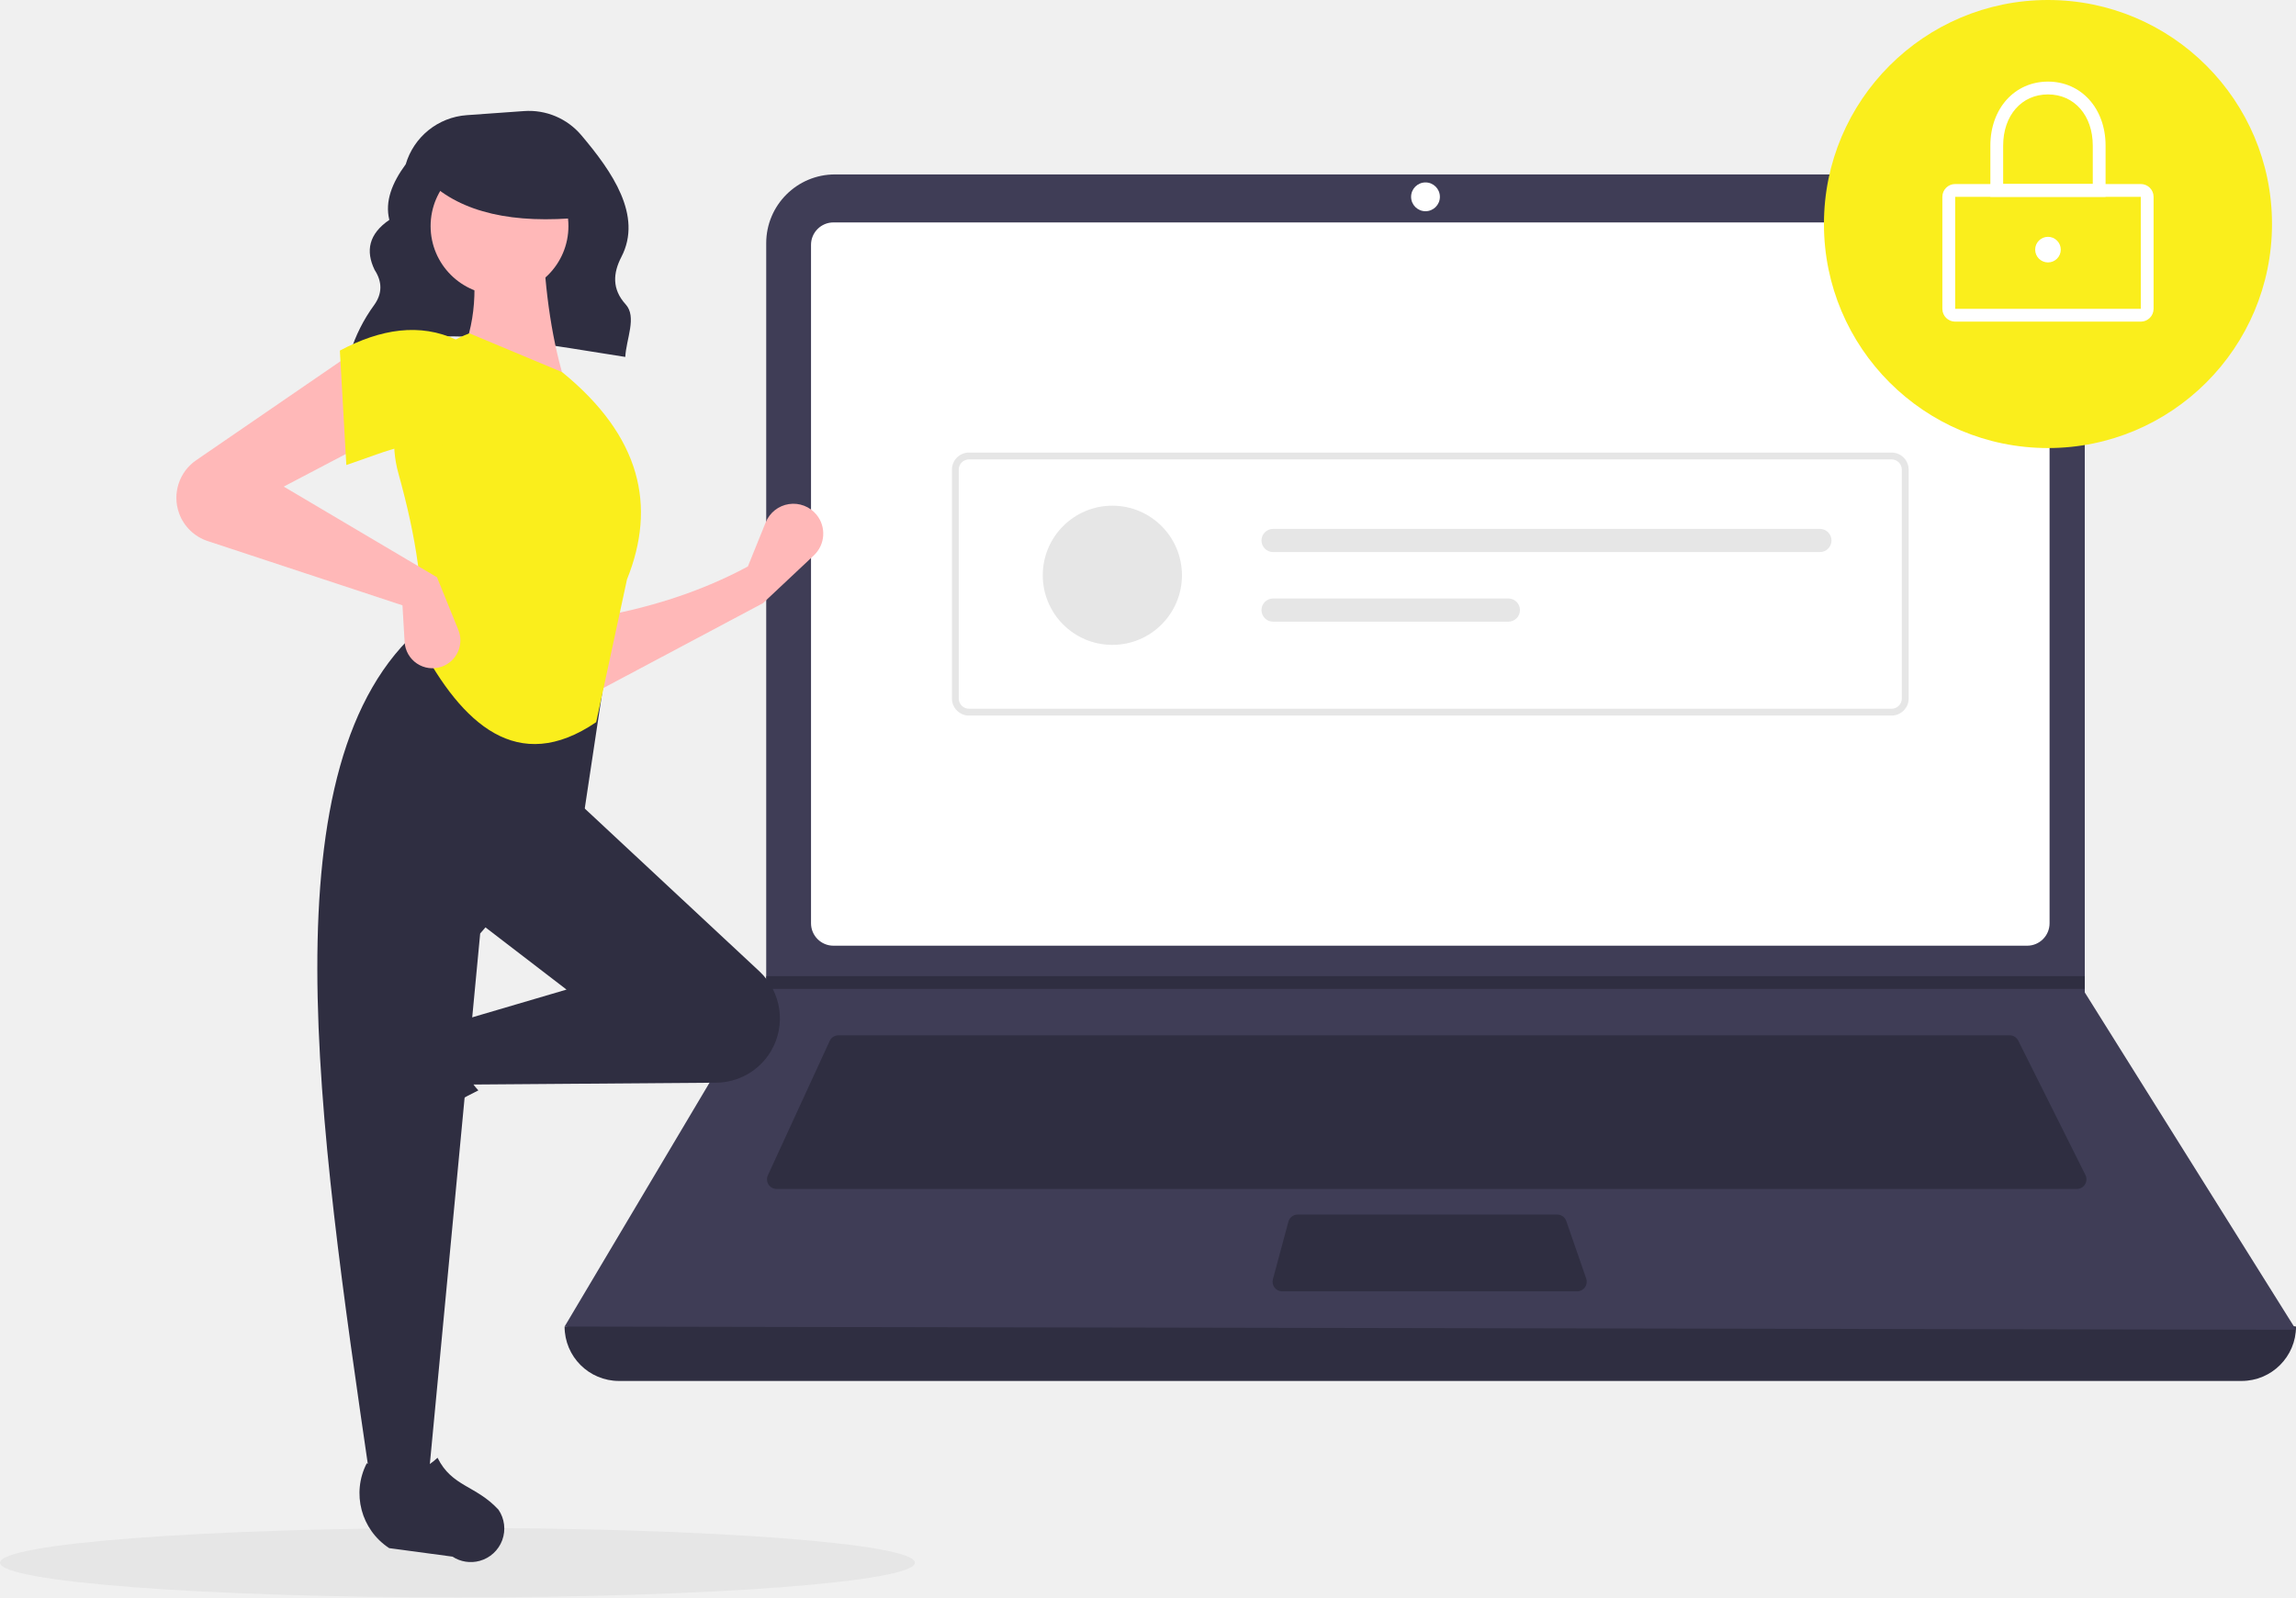
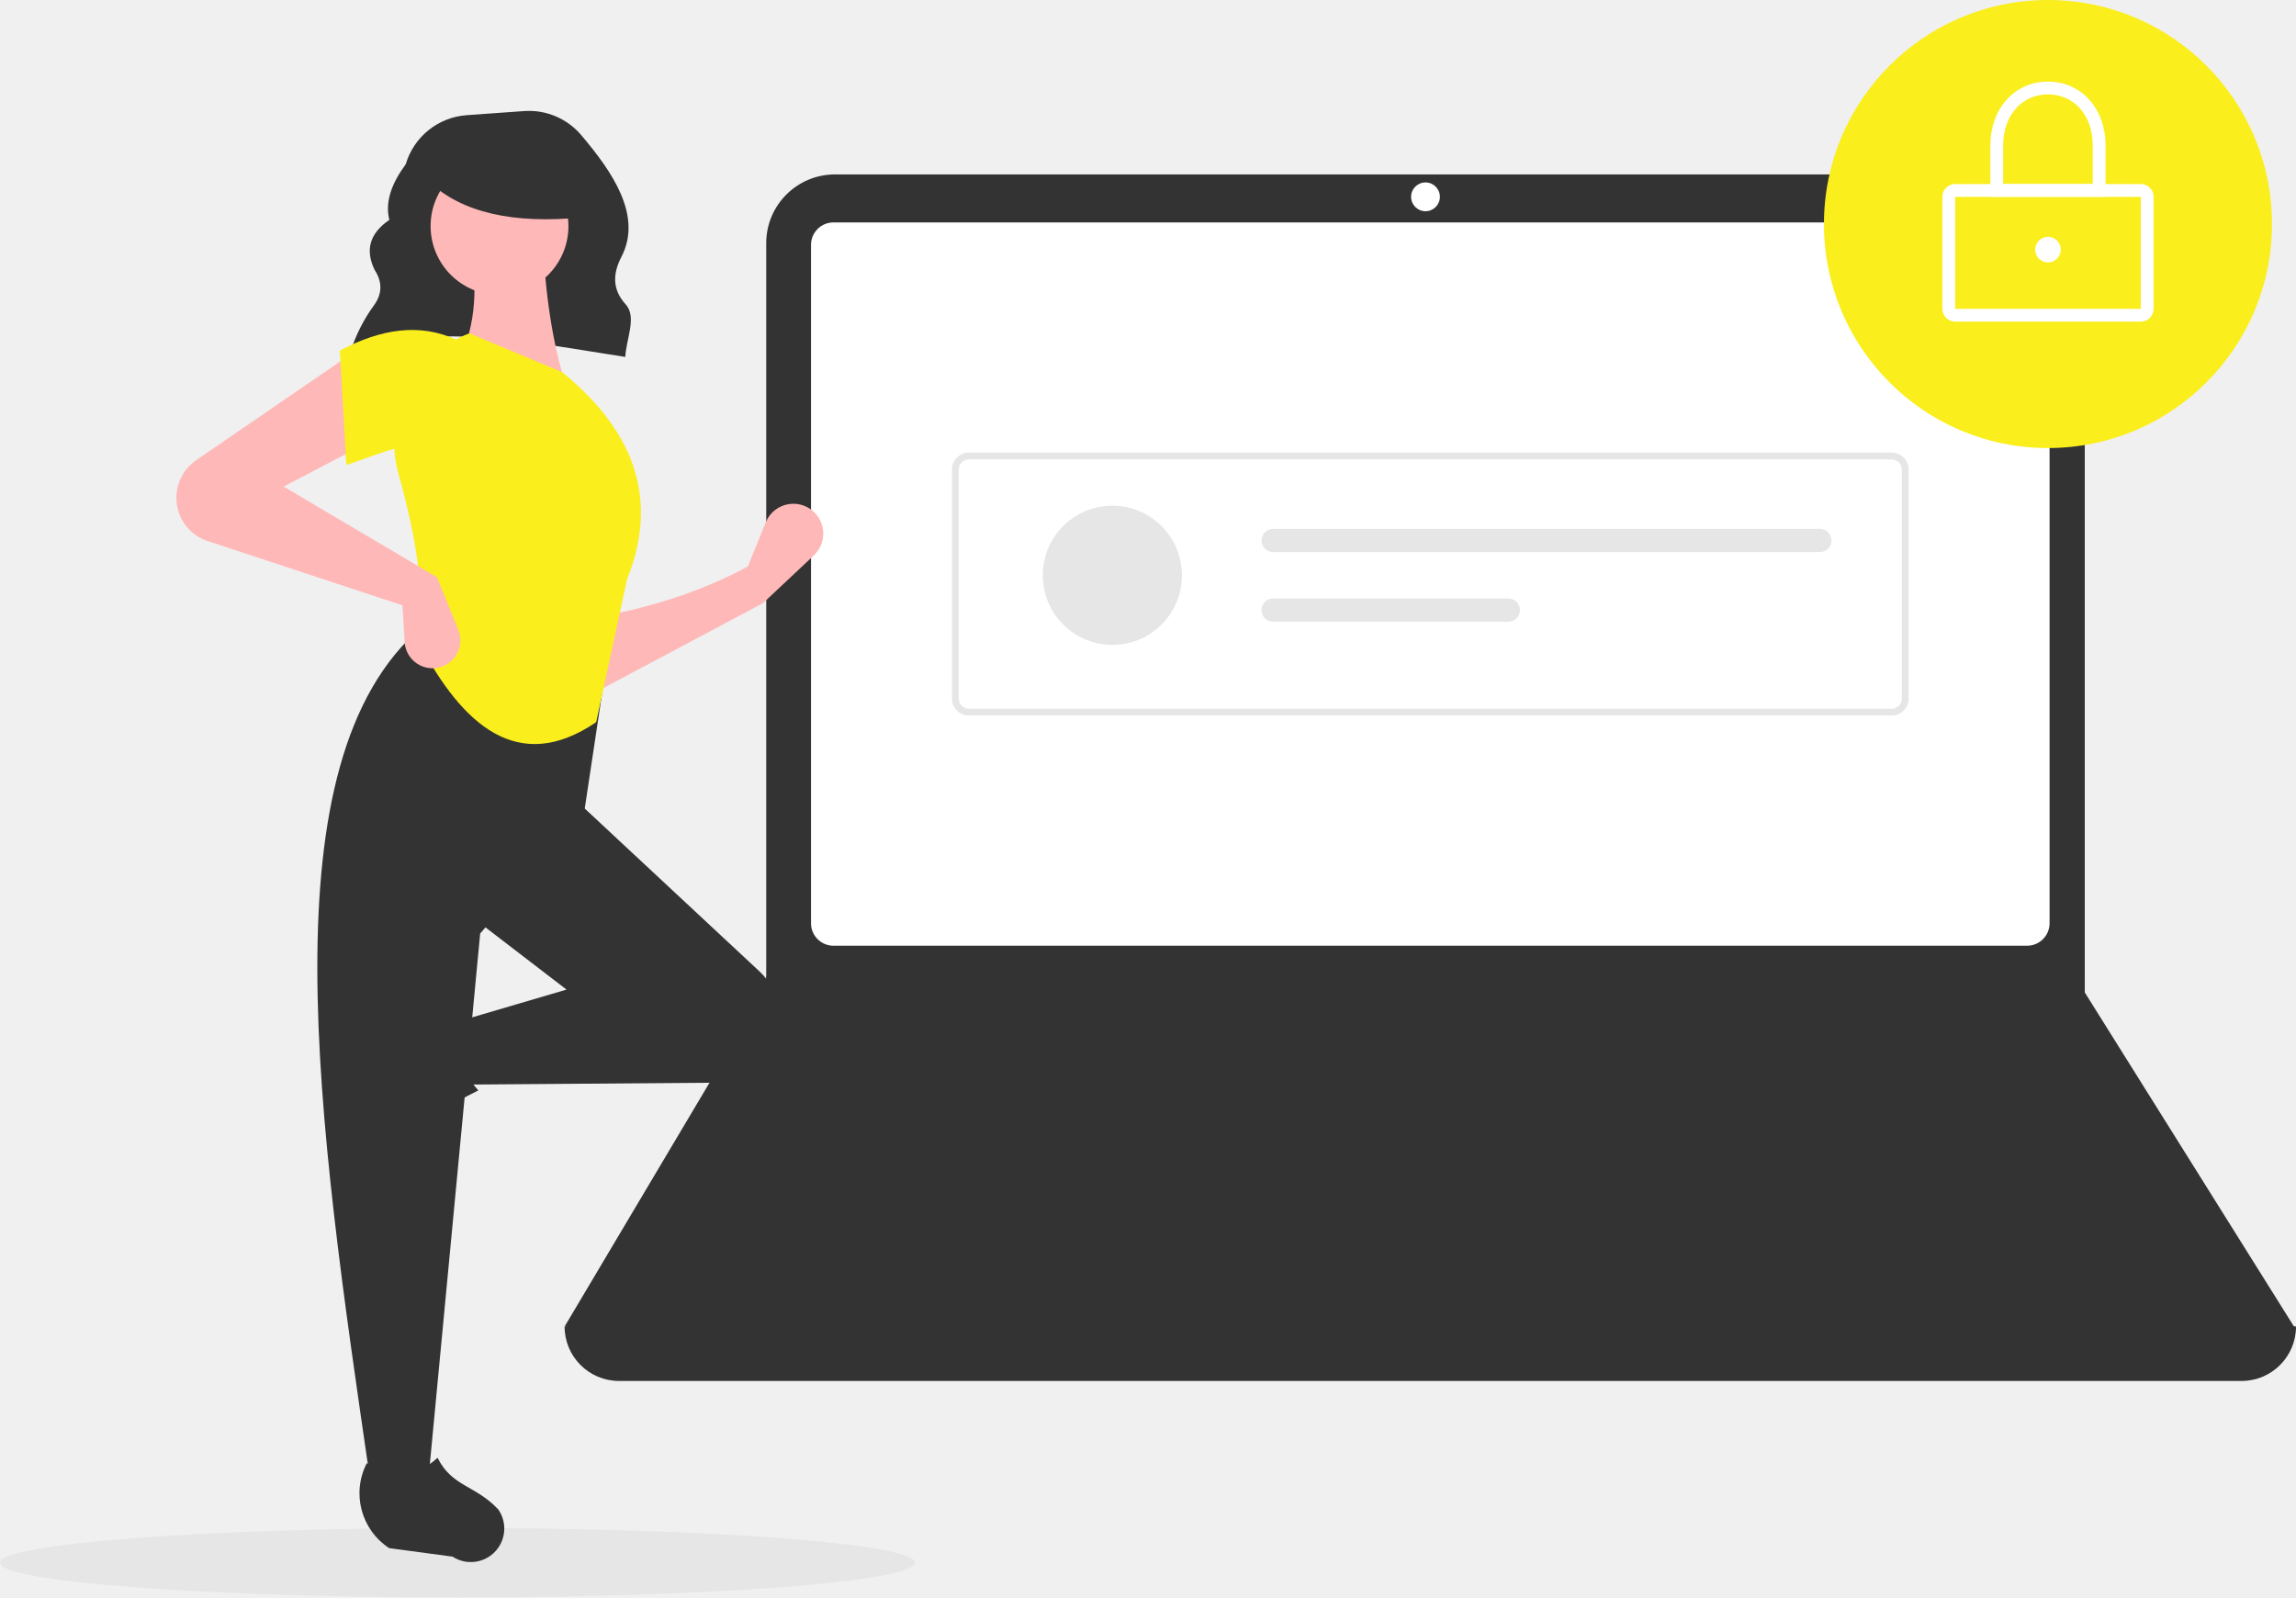
<svg xmlns="http://www.w3.org/2000/svg" id="a5c16198-98a1-478b-8909-43624583dcf2" data-name="Layer 1" width="793" height="551.732" viewBox="0 0 793 551.732">
  <ellipse cx="158" cy="539.732" rx="158" ry="12" fill="#e6e6e6" />
-   <path d="M324.272,296.554c27.497-11.695,61.744-4.285,95.191.858.311-6.228,4.084-13.808.132-18.153-4.801-5.279-4.359-10.825-1.47-16.404,7.388-14.265-3.197-29.444-13.884-42.065a23.669,23.669,0,0,0-19.755-8.292l-19.797,1.414A23.709,23.709,0,0,0,343.635,230.859v0c-4.727,6.429-7.257,12.841-5.664,19.219-7.081,4.839-8.27,10.68-5.089,17.264,2.698,4.146,2.669,8.182-.123,12.106a55.891,55.891,0,0,0-8.31,16.506Z" transform="translate(-203.5 -174.1342)" fill="#2f2e41" />
-   <path d="M977.709,651.097H417.291A18.791,18.791,0,0,1,398.5,632.306h0q304.727-35.415,598,0h0A18.791,18.791,0,0,1,977.709,651.097Z" transform="translate(-203.5 -174.1342)" fill="#2f2e41" />
-   <path d="M996.5,633.412l-598-1.105,69.306-116.616.332-.553V258.131a23.752,23.752,0,0,1,23.754-23.754H899.792a23.752,23.752,0,0,1,23.754,23.754V516.906Z" transform="translate(-203.5 -174.1342)" fill="#3f3d56" />
+   <path d="M324.272,296.554c27.497-11.695,61.744-4.285,95.191.858.311-6.228,4.084-13.808.132-18.153-4.801-5.279-4.359-10.825-1.47-16.404,7.388-14.265-3.197-29.444-13.884-42.065a23.669,23.669,0,0,0-19.755-8.292l-19.797,1.414A23.709,23.709,0,0,0,343.635,230.859v0c-4.727,6.429-7.257,12.841-5.664,19.219-7.081,4.839-8.27,10.68-5.089,17.264,2.698,4.146,2.669,8.182-.123,12.106a55.891,55.891,0,0,0-8.31,16.506Z" transform="translate(-203.5 -174.1342)" fill="#333" />
+   <path d="M977.709,651.097H417.291A18.791,18.791,0,0,1,398.5,632.306h0q304.727-35.415,598,0h0A18.791,18.791,0,0,1,977.709,651.097Z" transform="translate(-203.5 -174.1342)" fill="#333" />
+   <path d="M996.5,633.412l-598-1.105,69.306-116.616.332-.553V258.131a23.752,23.752,0,0,1,23.754-23.754H899.792a23.752,23.752,0,0,1,23.754,23.754V516.906Z" transform="translate(-203.5 -174.1342)" fill="#333" />
  <path d="M491.35,250.957a7.746,7.746,0,0,0-7.738,7.738V493.031a7.747,7.747,0,0,0,7.738,7.738H903.65a7.747,7.747,0,0,0,7.738-7.738V258.694a7.747,7.747,0,0,0-7.738-7.738Z" transform="translate(-203.5 -174.1342)" fill="#fff" />
-   <path d="M493.078,531.718a3.325,3.325,0,0,0-3.013,1.93l-21.355,46.425a3.316,3.316,0,0,0,3.012,4.702H920.814a3.316,3.316,0,0,0,2.965-4.799L900.567,533.551a3.299,3.299,0,0,0-2.965-1.833Z" transform="translate(-203.5 -174.1342)" fill="#2f2e41" />
+   <path d="M493.078,531.718a3.325,3.325,0,0,0-3.013,1.93l-21.355,46.425a3.316,3.316,0,0,0,3.012,4.702H920.814a3.316,3.316,0,0,0,2.965-4.799L900.567,533.551a3.299,3.299,0,0,0-2.965-1.833Z" transform="translate(-203.5 -174.1342)" fill="#333" />
  <circle cx="492.342" cy="67.98" r="4.974" fill="#fff" />
-   <path d="M651.7,593.619a3.321,3.321,0,0,0-3.202,2.454l-5.357,19.896a3.316,3.316,0,0,0,3.202,4.179h101.874a3.315,3.315,0,0,0,3.133-4.401l-6.887-19.896a3.318,3.318,0,0,0-3.134-2.231Z" transform="translate(-203.5 -174.1342)" fill="#2f2e41" />
-   <polygon points="720.046 337.135 720.046 341.556 264.306 341.556 264.649 341.004 264.649 337.135 720.046 337.135" fill="#2f2e41" />
+   <path d="M651.7,593.619a3.321,3.321,0,0,0-3.202,2.454l-5.357,19.896a3.316,3.316,0,0,0,3.202,4.179h101.874a3.315,3.315,0,0,0,3.133-4.401l-6.887-19.896a3.318,3.318,0,0,0-3.134-2.231Z" transform="translate(-203.5 -174.1342)" fill="#333" />
+   <polygon points="720.046 337.135 720.046 341.556 264.306 341.556 264.649 341.004 264.649 337.135 720.046 337.135" fill="#333" />
  <circle cx="707.335" cy="77.375" r="77.375" fill="#faee1c" />
  <path d="M942.89,285.223H878.779a4.426,4.426,0,0,1-4.421-4.421V242.114a4.426,4.426,0,0,1,4.421-4.421H942.89a4.426,4.426,0,0,1,4.421,4.421v38.688A4.426,4.426,0,0,1,942.89,285.223Zm-64.111-43.109v38.688h64.114L942.89,242.114Z" transform="translate(-203.5 -174.1342)" fill="#fff" />
  <path d="M930.731,242.114h-39.793V224.428c0-12.81,8.368-22.107,19.896-22.107s19.896,9.297,19.896,22.107Zm-35.372-4.421h30.95V224.428c0-10.413-6.363-17.686-15.475-17.686s-15.475,7.273-15.475,17.686Z" transform="translate(-203.5 -174.1342)" fill="#fff" />
  <circle cx="707.335" cy="86.218" r="4.421" fill="#fff" />
  <path d="M856.82,421.284H538.18a5.908,5.908,0,0,1-5.901-5.901V336.342a5.908,5.908,0,0,1,5.901-5.901H856.82a5.908,5.908,0,0,1,5.901,5.901V415.383A5.908,5.908,0,0,1,856.82,421.284Zm-318.64-88.482a3.544,3.544,0,0,0-3.54,3.54V415.383a3.544,3.544,0,0,0,3.54,3.54H856.82a3.544,3.544,0,0,0,3.54-3.54V336.342a3.544,3.544,0,0,0-3.54-3.54Z" transform="translate(-203.5 -174.1342)" fill="#e6e6e6" />
  <circle cx="384.19" cy="198.695" r="24.036" fill="#e6e6e6" />
  <path d="M643.203,356.805a4.006,4.006,0,1,0,0,8.012H832.061a4.006,4.006,0,0,0,0-8.012Z" transform="translate(-203.5 -174.1342)" fill="#e6e6e6" />
  <path d="M643.203,380.842a4.006,4.006,0,1,0,0,8.012H724.469a4.006,4.006,0,1,0,0-8.012Z" transform="translate(-203.5 -174.1342)" fill="#e6e6e6" />
  <path d="M467.022,382.462,408.119,413.778l-.746-26.096c19.226-3.209,37.517-8.797,54.429-17.895l6.16-15.22a10.318,10.318,0,0,1,17.536-2.678l0,0a10.318,10.318,0,0,1-.908,14.069Z" transform="translate(-203.5 -174.1342)" fill="#ffb8b8" />
-   <path d="M323.098,563.267v0a11.574,11.574,0,0,1,1.469-9.363l12.939-19.858a22.612,22.612,0,0,1,29.335-7.739h0c-5.438,9.256-4.68,17.377,1.878,24.434a117.631,117.631,0,0,0-27.936,19.045A11.574,11.574,0,0,1,323.098,563.267Z" transform="translate(-203.5 -174.1342)" fill="#2f2e41" />
-   <path d="M469.705,537.303l0,0a22.203,22.203,0,0,1-18.871,10.779l-85.96.651-3.728-21.623,38.026-11.184-32.061-24.605L402.154,450.313l63.65,59.324A22.203,22.203,0,0,1,469.705,537.303Z" transform="translate(-203.5 -174.1342)" fill="#2f2e41" />
-   <path d="M351.453,685.179H331.321c-18.075-123.898-36.474-248.142,17.895-294.515l64.122,10.439L405.136,455.532l-35.789,41.008Z" transform="translate(-203.5 -174.1342)" fill="#2f2e41" />
-   <path d="M369.149,713.246h0a11.574,11.574,0,0,1-9.363-1.469l-21.859-2.938a22.612,22.612,0,0,1-7.741-29.335v0c9.257,5.437,17.377,4.679,24.434-1.879,4.986,10.067,13.201,9.453,21.047,17.935A11.574,11.574,0,0,1,369.149,713.246Z" transform="translate(-203.5 -174.1342)" fill="#2f2e41" />
+   <path d="M323.098,563.267v0a11.574,11.574,0,0,1,1.469-9.363l12.939-19.858a22.612,22.612,0,0,1,29.335-7.739h0c-5.438,9.256-4.68,17.377,1.878,24.434a117.631,117.631,0,0,0-27.936,19.045A11.574,11.574,0,0,1,323.098,563.267Z" transform="translate(-203.5 -174.1342)" fill="#333" />
+   <path d="M469.705,537.303l0,0a22.203,22.203,0,0,1-18.871,10.779l-85.96.651-3.728-21.623,38.026-11.184-32.061-24.605L402.154,450.313l63.65,59.324A22.203,22.203,0,0,1,469.705,537.303Z" transform="translate(-203.5 -174.1342)" fill="#333" />
+   <path d="M351.453,685.179H331.321c-18.075-123.898-36.474-248.142,17.895-294.515l64.122,10.439L405.136,455.532l-35.789,41.008Z" transform="translate(-203.5 -174.1342)" fill="#333" />
+   <path d="M369.149,713.246h0a11.574,11.574,0,0,1-9.363-1.469l-21.859-2.938a22.612,22.612,0,0,1-7.741-29.335v0c9.257,5.437,17.377,4.679,24.434-1.879,4.986,10.067,13.201,9.453,21.047,17.935A11.574,11.574,0,0,1,369.149,713.246Z" transform="translate(-203.5 -174.1342)" fill="#333" />
  <path d="M399.172,307.902l-37.28-8.947c6.192-12.674,6.702-26.776,3.728-41.754l25.351-.746C391.764,275.08,394.167,292.481,399.172,307.902Z" transform="translate(-203.5 -174.1342)" fill="#ffb8b8" />
  <path d="M409.418,423.552c-27.139,18.493-46.314.633-60.947-26.923,2.033-16.862-1.259-37.041-7.357-58.966a40.138,40.138,0,0,1,24.506-48.401h0l32.061,13.421c27.224,22.19,32.582,46.227,22.368,71.578Z" transform="translate(-203.5 -174.1342)" fill="#faee1c" />
  <path d="M331.321,326.542,301.497,342.2l52.938,31.316,7.366,18.17a9.637,9.637,0,0,1-5.789,12.731h0a9.637,9.637,0,0,1-12.762-8.544l-.745-12.663-67.284-22.204a15.733,15.733,0,0,1-9.873-9.611v0a15.733,15.733,0,0,1,5.903-18.303l54.105-37.118Z" transform="translate(-203.5 -174.1342)" fill="#ffb8b8" />
  <path d="M361.146,329.524c-12.439-5.451-23.749.47-38.026,5.219l-2.237-39.517c14.176-7.556,27.692-9.593,40.263-3.728Z" transform="translate(-203.5 -174.1342)" fill="#faee1c" />
  <circle cx="172.525" cy="78.093" r="23.802" fill="#ffb8b8" />
-   <path d="M404.5,249.224c-23.566,2.308-41.523-1.546-53-12.52v-8.838h51Z" transform="translate(-203.5 -174.1342)" fill="#2f2e41" />
+   <path d="M404.5,249.224c-23.566,2.308-41.523-1.546-53-12.52v-8.838h51Z" transform="translate(-203.5 -174.1342)" fill="#333" />
</svg>
